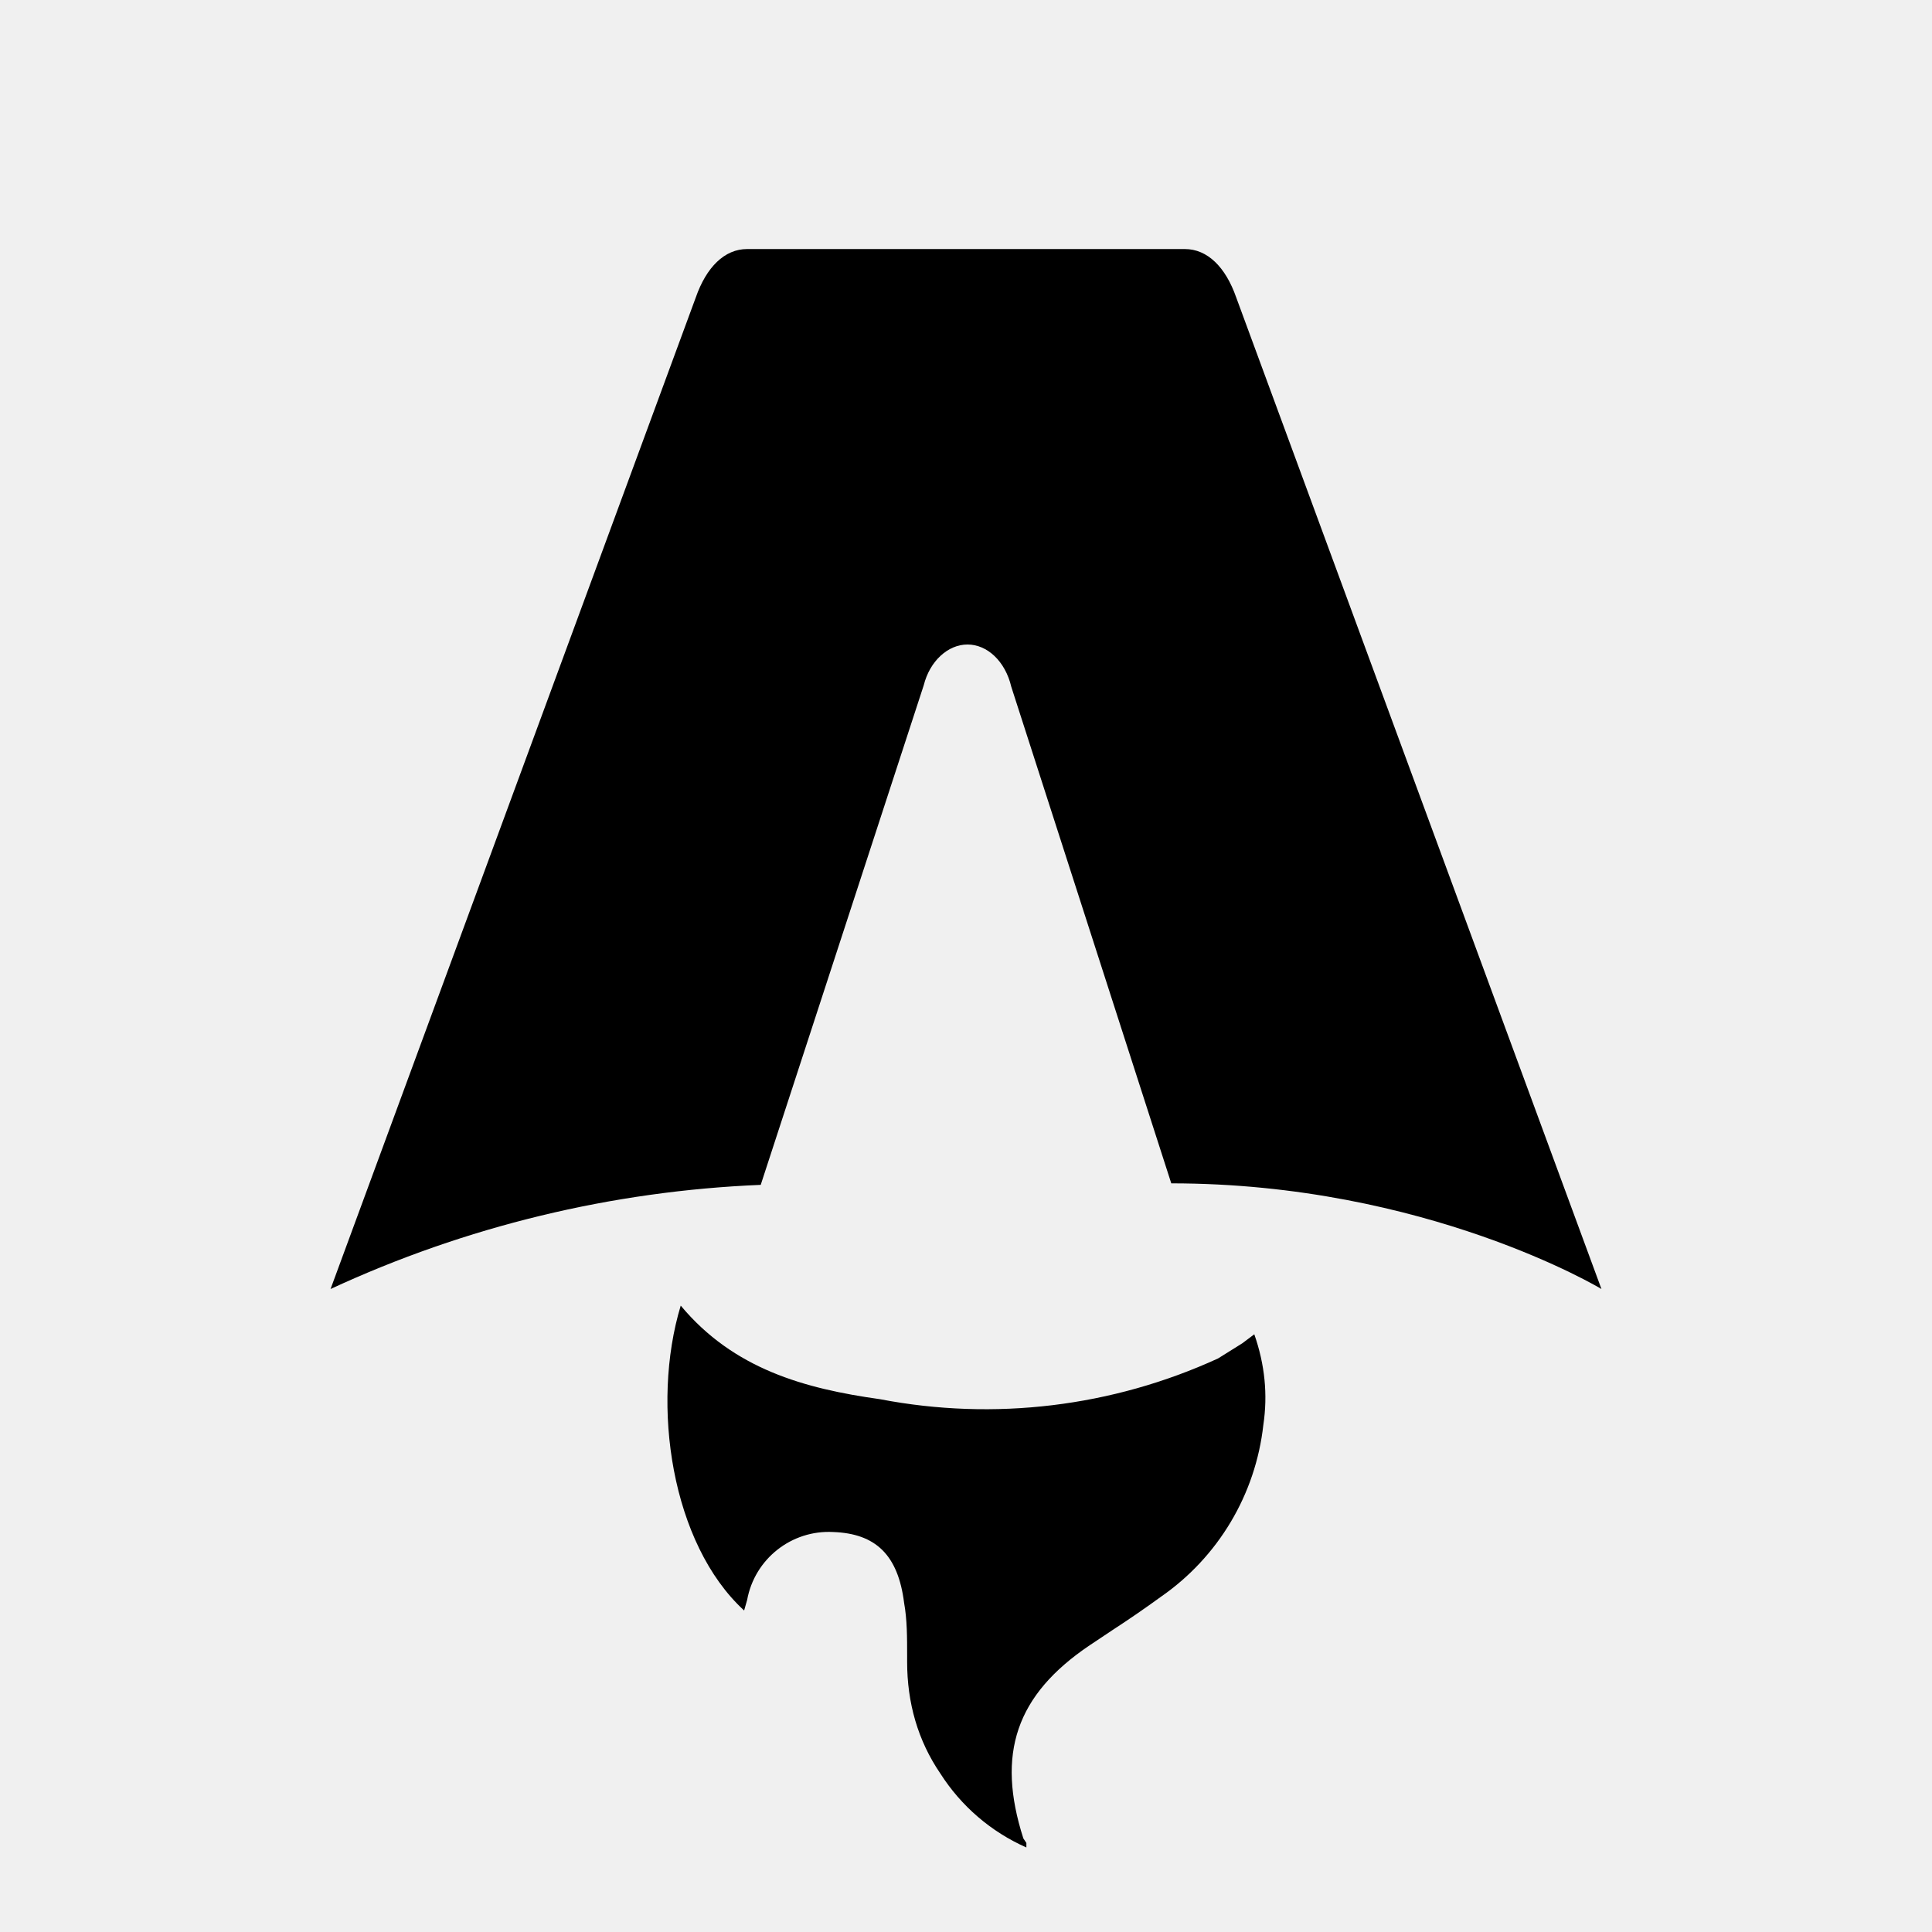
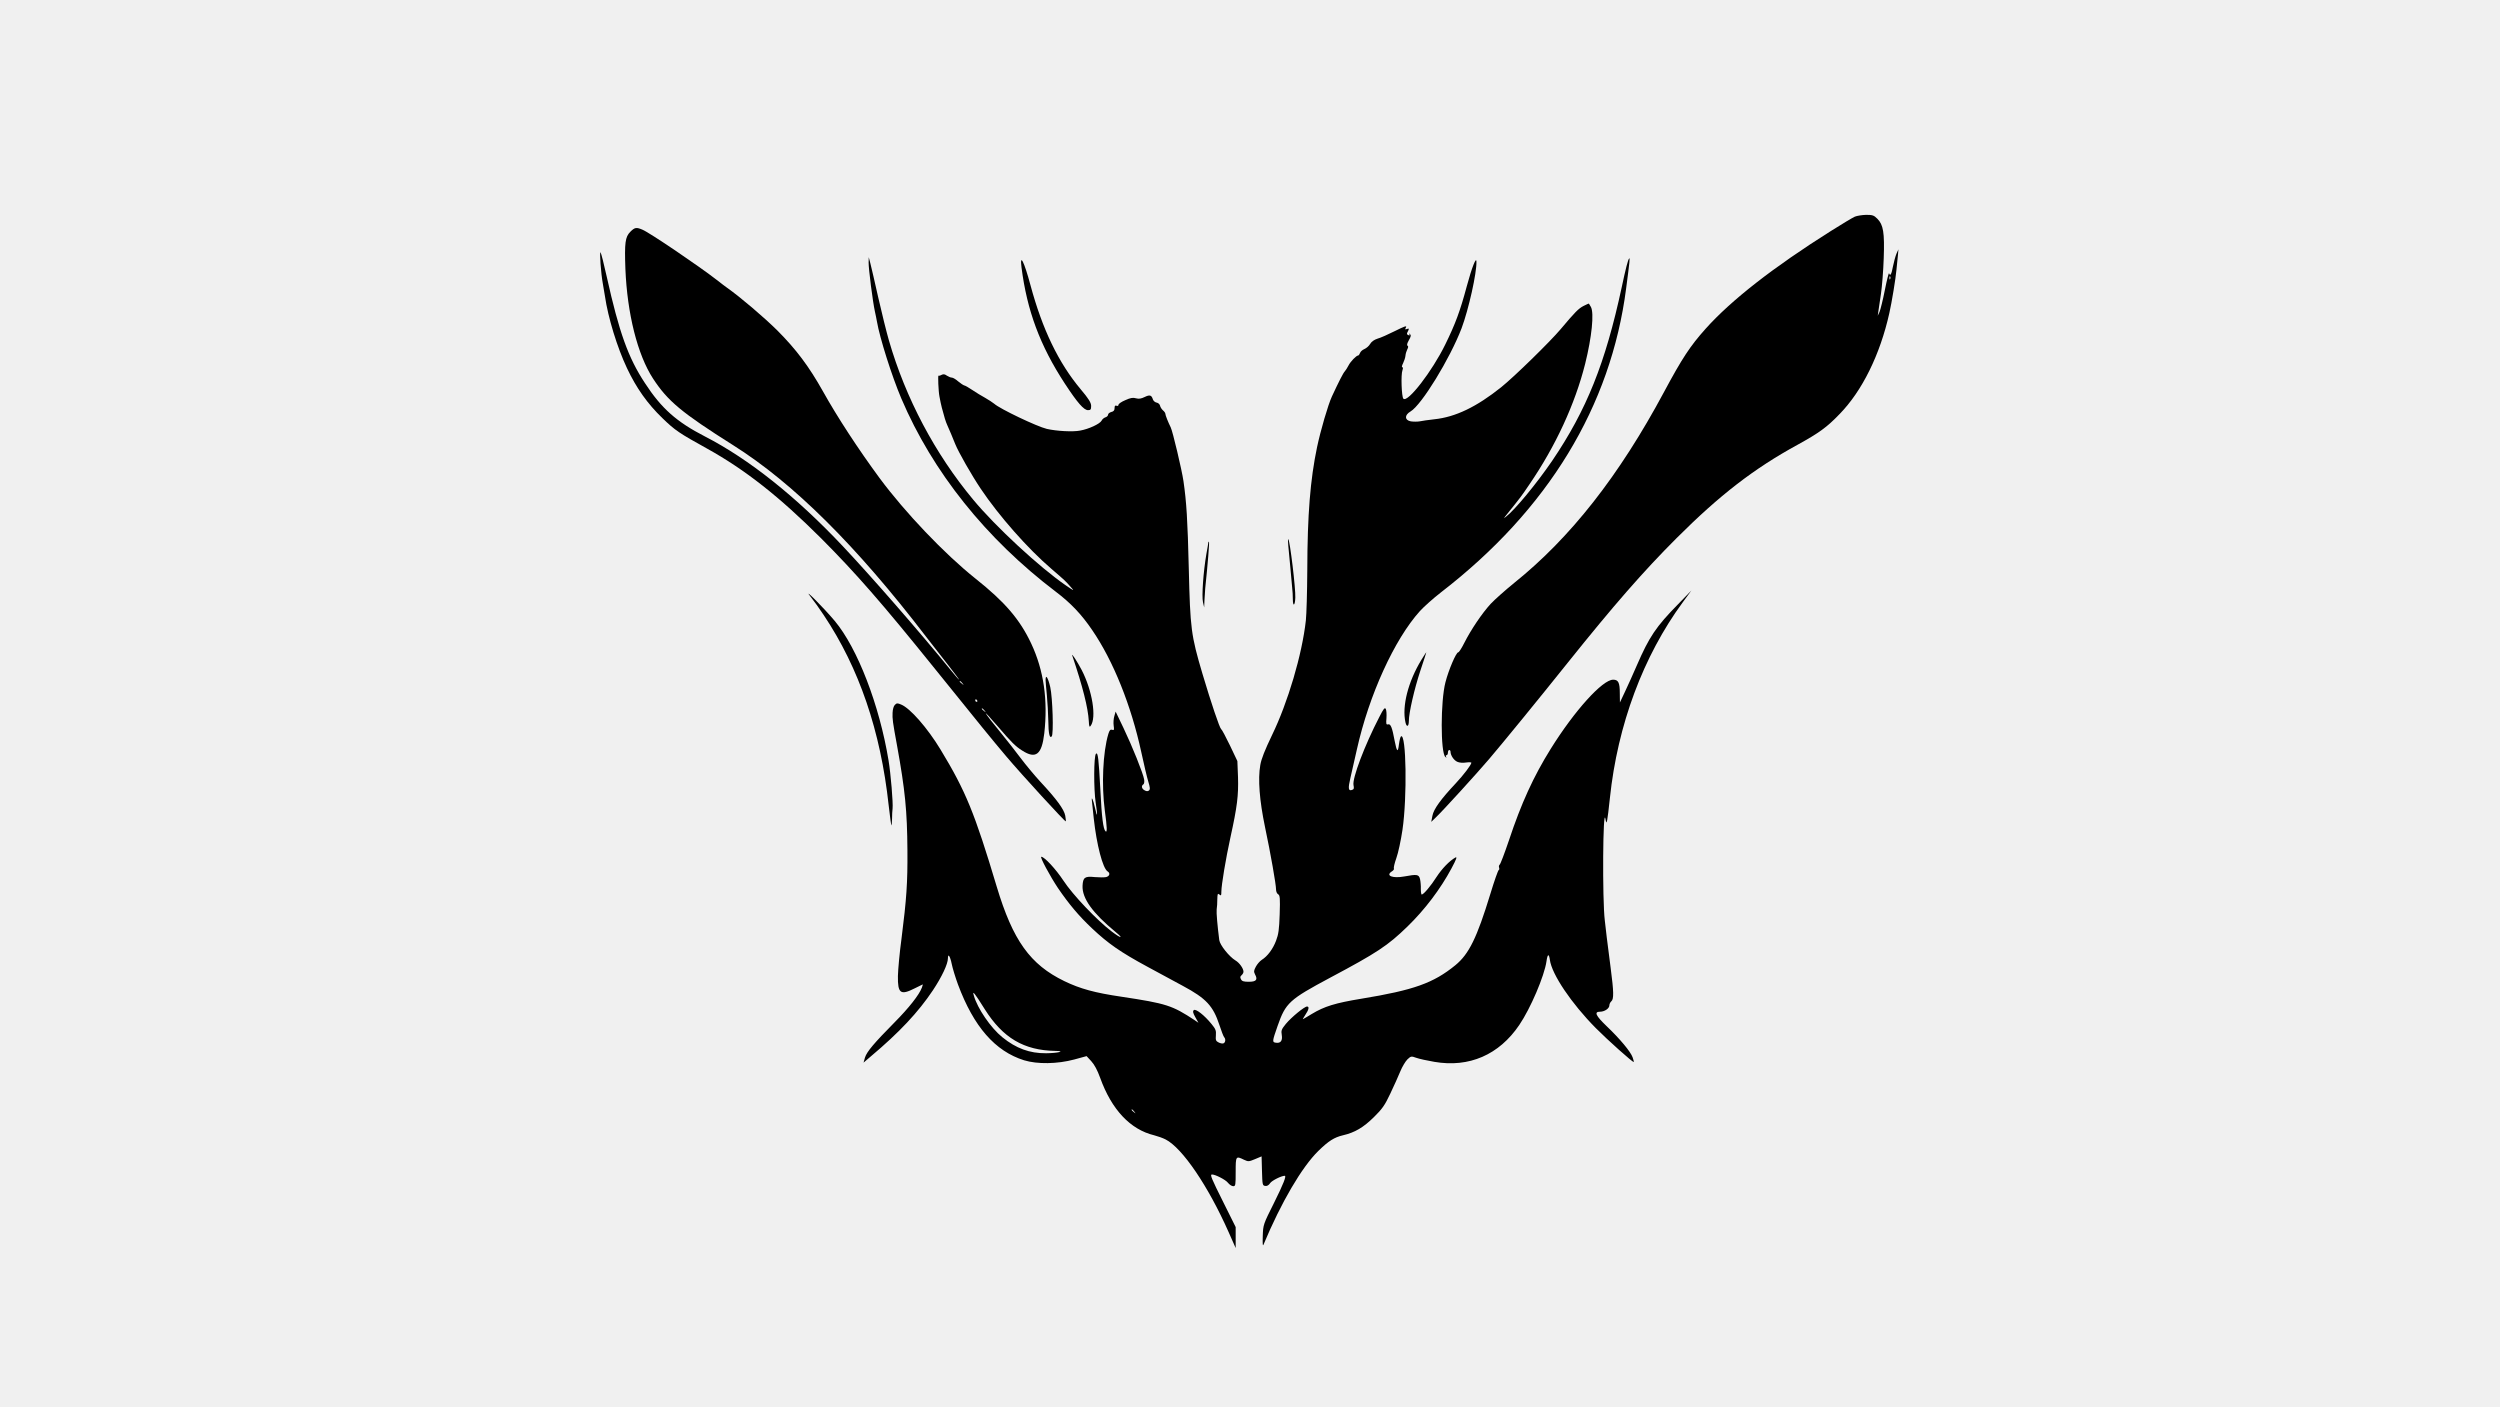
- <svg xmlns="http://www.w3.org/2000/svg" fill="none" viewBox="0 0 128 128">
-   <path d="M50.4 78.5a75.1 75.1 0 0 0-28.5 6.9l24.2-65.7c.7-2 1.9-3.2 3.4-3.2h29c1.5 0 2.7 1.2 3.4 3.2l24.2 65.7s-11.6-7-28.5-7L67 45.5c-.4-1.7-1.6-2.8-2.9-2.8-1.3 0-2.5 1.1-2.9 2.7L50.4 78.5Zm-1.1 28.2Zm-4.2-20.2c-2 6.6-.6 15.8 4.2 20.2a17.5 17.5 0 0 1 .2-.7 5.5 5.5 0 0 1 5.7-4.5c2.8.1 4.3 1.5 4.7 4.7.2 1.1.2 2.3.2 3.5v.4c0 2.7.7 5.2 2.2 7.4a13 13 0 0 0 5.7 4.9v-.3l-.2-.3c-1.8-5.6-.5-9.5 4.4-12.8l1.5-1a73 73 0 0 0 3.2-2.2 16 16 0 0 0 6.8-11.4c.3-2 .1-4-.6-6l-.8.6-1.6 1a37 37 0 0 1-22.4 2.7c-5-.7-9.7-2-13.2-6.2Z" />
-   <style>
-         path { fill: #000; }
-         @media (prefers-color-scheme: dark) {
-             path { fill: #FFF; }
-         }
-     </style>
+ <svg xmlns="http://www.w3.org/2000/svg" version="1.0" width="1920pt" height="1080pt" viewBox="0 0 1920 1080" preserveAspectRatio="xMidYMid meet">
+   <g transform="translate(0,1080) scale(0.1,-0.1)" fill="#000000" stroke="none">
+     <path d="M14245 9136 c-16 -7 -98 -56 -182 -109 -446 -281 -767 -532 -964 -752 -119 -133 -180 -226 -319 -485 -345 -644 -719 -1120 -1150 -1466 -69 -56 -150 -128 -182 -162 -66 -72 -151 -198 -202 -299 -20 -40 -41 -73 -47 -73 -16 0 -74 -136 -98 -230 -38 -146 -38 -539 -1 -573 10 -9 11 -9 6 1 -4 6 -2 12 3 12 6 0 11 9 11 20 0 11 5 20 10 20 6 0 10 -6 10 -13 0 -28 26 -67 53 -78 15 -7 44 -9 67 -5 22 3 40 2 40 -2 0 -15 -60 -94 -119 -157 -113 -120 -171 -199 -180 -250 l-9 -47 35 34 c54 51 309 331 409 448 108 127 381 461 604 740 354 442 581 702 835 956 331 331 595 535 930 718 165 91 225 134 323 236 173 177 311 456 382 775 19 83 49 266 55 335 3 36 8 85 11 110 l4 45 -15 -33 c-8 -19 -20 -63 -27 -98 -11 -60 -21 -79 -30 -53 -2 7 -17 -51 -32 -127 -15 -77 -34 -152 -41 -169 l-14 -30 5 35 c3 19 12 80 20 135 8 55 18 177 21 271 7 199 -3 258 -49 304 -26 26 -36 30 -86 30 -31 -1 -70 -7 -87 -14z m272 -478 c-3 -8 -6 -5 -6 6 -1 11 2 17 5 13 3 -3 4 -12 1 -19z" />
+     <path d="M4841 9020 c-40 -40 -45 -85 -38 -285 14 -344 93 -659 212 -842 113 -173 219 -262 617 -513 460 -290 946 -772 1478 -1467 58 -75 140 -181 183 -235 42 -54 75 -98 73 -98 -3 0 -33 35 -68 78 -232 286 -610 719 -825 947 -360 382 -721 669 -1059 843 -218 112 -334 215 -461 410 -128 194 -198 389 -293 816 -22 99 -43 183 -48 188 -9 9 3 -161 18 -242 5 -30 12 -73 16 -95 24 -165 94 -393 169 -552 72 -153 157 -273 273 -385 96 -93 127 -114 342 -233 292 -162 554 -368 876 -689 268 -269 467 -497 869 -996 356 -442 440 -545 554 -680 118 -140 451 -503 456 -498 2 2 0 22 -4 44 -9 48 -66 126 -190 259 -46 50 -115 133 -154 185 -39 52 -101 131 -137 175 -154 188 -176 228 -34 63 100 -117 134 -151 184 -182 105 -68 151 -32 170 131 29 257 -4 485 -100 690 -87 185 -201 319 -429 500 -237 189 -541 508 -737 773 -162 220 -323 466 -434 665 -108 192 -204 320 -349 466 -104 103 -285 257 -387 329 -12 8 -47 35 -79 60 -135 105 -515 363 -571 386 -47 20 -59 18 -93 -16z m2550 -3467 c13 -16 12 -17 -3 -4 -10 7 -18 15 -18 17 0 8 8 3 21 -13z m114 -133 c3 -5 1 -10 -4 -10 -6 0 -11 5 -11 10 0 6 2 10 4 10 3 0 8 -4 11 -10z m56 -77 c13 -16 12 -17 -3 -4 -10 7 -18 15 -18 17 0 8 8 3 21 -13z" />
+     <path d="M6671 8784 c-1 -45 32 -303 48 -375 5 -24 13 -60 16 -79 21 -124 114 -418 187 -590 240 -564 651 -1078 1186 -1484 115 -87 198 -174 280 -295 163 -238 300 -581 377 -937 20 -93 44 -195 54 -227 14 -46 15 -59 5 -68 -9 -7 -19 -7 -33 1 -23 12 -28 35 -10 46 6 4 9 20 6 38 -8 47 -91 254 -159 396 l-60 125 -10 -35 c-6 -19 -8 -52 -5 -73 5 -33 3 -37 -12 -32 -14 4 -20 -3 -29 -32 -42 -140 -53 -392 -27 -588 18 -132 19 -173 5 -159 -17 17 -29 106 -39 315 -13 245 -19 295 -34 280 -17 -17 -18 -271 -2 -376 16 -103 13 -124 -6 -38 -12 58 -29 96 -23 51 1 -13 8 -72 14 -133 22 -202 69 -385 107 -408 21 -13 15 -36 -12 -43 -14 -3 -54 -3 -88 0 -75 8 -90 -2 -93 -67 -4 -96 76 -208 254 -355 65 -53 42 -51 -30 4 -114 87 -299 281 -371 391 -58 88 -146 183 -170 183 -13 0 68 -150 128 -240 84 -123 160 -214 262 -310 123 -116 217 -182 428 -296 99 -53 221 -119 270 -146 179 -96 232 -154 280 -300 15 -46 31 -87 36 -93 14 -14 11 -42 -5 -48 -7 -3 -24 0 -37 7 -21 10 -24 18 -21 55 3 36 -2 48 -33 86 -55 68 -123 121 -137 107 -9 -9 -6 -22 12 -54 l24 -43 -29 20 c-173 114 -217 128 -561 180 -205 30 -318 61 -440 120 -262 127 -395 312 -519 725 -170 568 -238 734 -432 1054 -100 165 -233 317 -302 345 -28 12 -34 12 -48 -2 -10 -9 -17 -35 -18 -61 -2 -46 0 -66 35 -256 61 -338 77 -496 79 -800 2 -248 -7 -376 -45 -675 -15 -110 -27 -241 -28 -291 -2 -134 20 -150 130 -94 32 16 60 30 61 30 1 0 -2 -11 -7 -25 -21 -56 -100 -156 -210 -267 -158 -160 -213 -225 -227 -270 l-11 -39 56 48 c219 184 365 340 477 508 69 104 115 202 115 245 0 42 17 17 29 -42 7 -35 29 -106 48 -158 121 -325 285 -513 508 -583 101 -31 255 -29 385 6 l95 26 36 -39 c24 -26 47 -69 68 -127 88 -245 232 -398 415 -442 27 -7 67 -21 88 -32 129 -66 327 -358 484 -712 l54 -122 0 81 0 80 -95 191 c-92 184 -104 213 -87 213 26 0 104 -40 122 -63 12 -15 30 -27 41 -27 18 0 19 8 19 110 0 122 1 124 64 93 33 -15 37 -15 85 5 l50 21 3 -112 c3 -107 4 -112 25 -115 14 -2 27 5 38 22 13 19 86 56 112 56 14 0 -9 -60 -81 -205 -85 -170 -85 -170 -88 -258 -2 -62 0 -81 6 -65 135 323 294 595 422 720 78 76 121 103 188 119 91 21 157 60 237 139 65 64 84 91 126 180 28 58 62 135 77 171 15 37 40 78 55 93 27 25 29 26 68 12 22 -8 85 -22 139 -31 267 -46 497 54 652 283 87 128 193 377 209 489 8 58 19 62 26 11 15 -111 165 -334 353 -524 88 -89 286 -266 291 -260 2 1 -2 18 -9 37 -15 42 -97 141 -200 239 -83 80 -97 110 -50 110 35 0 72 25 72 49 0 10 7 24 15 31 20 17 19 72 -5 255 -11 83 -24 188 -30 235 -5 47 -12 105 -15 130 -20 158 -15 891 5 780 6 -33 7 -33 13 -10 3 14 13 91 21 171 59 562 256 1090 560 1504 l66 90 -102 -105 c-170 -173 -222 -251 -317 -470 -27 -63 -68 -153 -90 -200 l-40 -85 -1 73 c0 79 -11 102 -51 102 -82 0 -297 -238 -480 -532 -132 -212 -226 -418 -320 -701 -34 -100 -66 -185 -72 -188 -5 -4 -7 -14 -4 -22 3 -9 2 -17 -3 -19 -5 -2 -34 -84 -64 -183 -103 -337 -164 -462 -269 -548 -168 -137 -319 -191 -721 -257 -201 -33 -285 -59 -381 -117 -33 -20 -63 -38 -68 -40 -4 -3 4 12 18 33 27 40 32 64 13 64 -20 0 -121 -83 -163 -134 -33 -41 -37 -50 -31 -85 7 -44 -9 -65 -46 -59 -28 4 -28 9 14 129 62 177 89 202 403 370 359 191 443 246 594 393 134 130 254 289 338 446 39 73 46 93 30 84 -46 -26 -103 -86 -143 -147 -45 -71 -101 -137 -115 -137 -4 0 -7 19 -7 43 1 23 -2 57 -6 75 -9 37 -23 39 -120 21 -92 -17 -148 6 -96 39 12 7 18 17 15 22 -3 5 5 41 19 80 14 38 35 136 47 217 37 253 29 743 -11 718 -5 -3 -12 -30 -16 -61 -8 -67 -16 -60 -33 26 -19 104 -31 132 -50 127 -15 -4 -17 2 -13 48 2 29 0 60 -5 70 -8 14 -17 3 -50 -62 -113 -218 -209 -472 -198 -523 5 -23 3 -32 -10 -36 -30 -12 -33 10 -14 91 10 44 32 143 50 220 93 417 288 845 484 1062 31 34 104 99 162 144 822 634 1305 1428 1422 2336 28 213 30 235 23 228 -9 -8 -27 -79 -57 -220 -126 -586 -270 -944 -535 -1335 -119 -174 -287 -378 -356 -430 -18 -14 -18 -14 -3 5 130 162 119 148 185 245 201 294 350 616 428 926 51 205 70 390 44 437 -7 12 -14 23 -15 25 0 2 -19 -6 -40 -17 -40 -20 -67 -48 -178 -180 -82 -97 -354 -363 -456 -445 -189 -151 -351 -229 -513 -246 -45 -5 -95 -12 -113 -16 -18 -3 -48 -3 -68 0 -48 9 -50 48 -2 76 85 50 303 406 392 639 54 144 117 426 114 512 -1 41 -35 -44 -74 -189 -52 -194 -88 -290 -166 -449 -100 -204 -288 -448 -321 -415 -14 14 -20 186 -7 219 5 15 5 23 -2 23 -5 0 -2 14 7 31 8 17 17 43 18 58 1 14 8 36 14 48 8 15 9 24 2 28 -7 4 -3 19 10 42 16 28 18 38 9 47 -9 8 -10 8 -5 -1 5 -9 2 -11 -8 -7 -12 5 -13 11 -6 24 14 26 13 30 -6 23 -13 -5 -15 -3 -6 13 8 15 -12 8 -84 -28 -52 -26 -112 -53 -135 -59 -25 -8 -46 -23 -56 -40 -9 -16 -29 -33 -45 -40 -15 -6 -30 -20 -33 -30 -4 -10 -10 -19 -14 -19 -14 0 -59 -46 -75 -78 -8 -16 -21 -36 -28 -44 -12 -12 -46 -79 -99 -193 -30 -65 -87 -261 -114 -389 -52 -248 -74 -518 -75 -943 -1 -170 -6 -344 -11 -388 -29 -262 -138 -630 -260 -881 -55 -115 -82 -182 -90 -230 -19 -107 -6 -273 36 -474 44 -208 85 -443 85 -481 0 -16 7 -32 16 -37 14 -8 16 -28 12 -153 -4 -119 -9 -154 -28 -204 -24 -63 -65 -119 -110 -147 -15 -10 -35 -33 -45 -52 -16 -30 -17 -38 -6 -60 22 -40 9 -56 -48 -56 -39 0 -53 4 -60 19 -8 14 -7 22 4 31 8 7 15 19 15 27 0 25 -31 69 -62 87 -48 29 -119 118 -124 156 -14 109 -23 211 -20 235 3 17 5 52 5 79 1 42 3 47 16 36 13 -11 15 -8 15 21 0 51 34 255 70 419 52 236 62 322 58 460 l-5 125 -57 120 c-32 66 -62 123 -68 126 -11 7 -77 202 -143 424 -88 297 -94 347 -105 805 -9 379 -18 517 -41 675 -12 84 -83 384 -98 413 -19 38 -41 93 -41 104 0 6 -8 18 -19 27 -10 9 -20 25 -22 36 -3 11 -14 21 -26 23 -12 2 -25 13 -29 25 -10 33 -24 37 -63 18 -27 -13 -44 -16 -66 -10 -23 7 -43 4 -82 -14 -29 -12 -53 -28 -53 -36 0 -7 -6 -11 -15 -7 -11 4 -15 -1 -15 -18 0 -17 -7 -26 -25 -30 -14 -4 -25 -13 -25 -21 0 -7 -9 -17 -20 -20 -11 -3 -25 -15 -30 -26 -14 -25 -98 -64 -165 -76 -56 -11 -180 -4 -255 13 -76 18 -361 154 -404 193 -12 10 -43 30 -69 45 -27 14 -71 42 -100 61 -28 19 -56 35 -62 35 -5 1 -26 14 -45 30 -19 17 -41 30 -50 30 -9 0 -25 7 -38 15 -16 12 -27 13 -41 6 -10 -6 -20 -8 -23 -6 -6 6 -1 -121 7 -160 6 -33 12 -62 18 -85 19 -73 30 -109 42 -135 18 -41 40 -91 61 -145 25 -62 125 -238 197 -345 139 -207 360 -458 541 -613 108 -93 106 -91 151 -142 28 -31 25 -30 -42 16 -199 137 -538 450 -710 658 -292 351 -518 778 -646 1221 -19 66 -56 215 -82 330 -26 116 -53 233 -60 260 l-13 50 -1 -41z m892 -5735 c139 -220 300 -316 542 -320 84 -1 21 -17 -71 -18 -126 -1 -230 37 -336 123 -89 72 -191 221 -219 320 -13 43 4 23 84 -105z m1148 -786 c13 -16 12 -17 -3 -4 -17 13 -22 21 -14 21 2 0 10 -8 17 -17z" />
+     <path d="M7845 8748 c42 -332 142 -602 333 -894 97 -148 146 -204 178 -204 20 0 24 5 24 33 -1 25 -17 52 -80 127 -171 204 -295 462 -386 800 -48 179 -83 250 -69 138z" />
+     <path d="M9894 6610 c3 -30 10 -107 16 -170 6 -63 12 -133 14 -155 3 -22 5 -62 5 -90 1 -58 17 -46 19 15 3 71 -41 437 -54 449 -3 3 -3 -19 0 -49z" />
+     <path d="M9280 6634 c0 -5 -7 -45 -15 -89 -23 -133 -37 -325 -26 -370 l9 -40 2 50 c1 28 4 70 6 95 20 190 33 354 29 358 -3 3 -5 1 -5 -4z" />
+     <path d="M6227 6215 c22 -27 67 -90 100 -140 271 -406 436 -888 498 -1460 9 -82 19 -152 21 -154 2 -2 4 20 5 50 0 30 2 65 4 79 5 41 -14 268 -31 370 -70 426 -239 863 -413 1071 -90 107 -256 273 -184 184z" />
+     <path d="M10916 5732 c-102 -168 -150 -356 -122 -480 9 -40 26 -33 26 11 0 63 42 245 88 385 26 78 47 142 46 142 -2 0 -18 -26 -38 -58z" />
+     <path d="M8235 5765 c81 -240 121 -400 127 -503 2 -42 5 -49 14 -37 47 63 13 272 -69 430 -33 63 -81 137 -72 110z" />
+     <path d="M8030 5578 c0 -13 5 -66 10 -118 5 -52 10 -141 11 -196 1 -99 10 -137 26 -120 16 15 7 297 -11 379 -17 73 -36 103 -36 55z" />
+   </g>
</svg>
